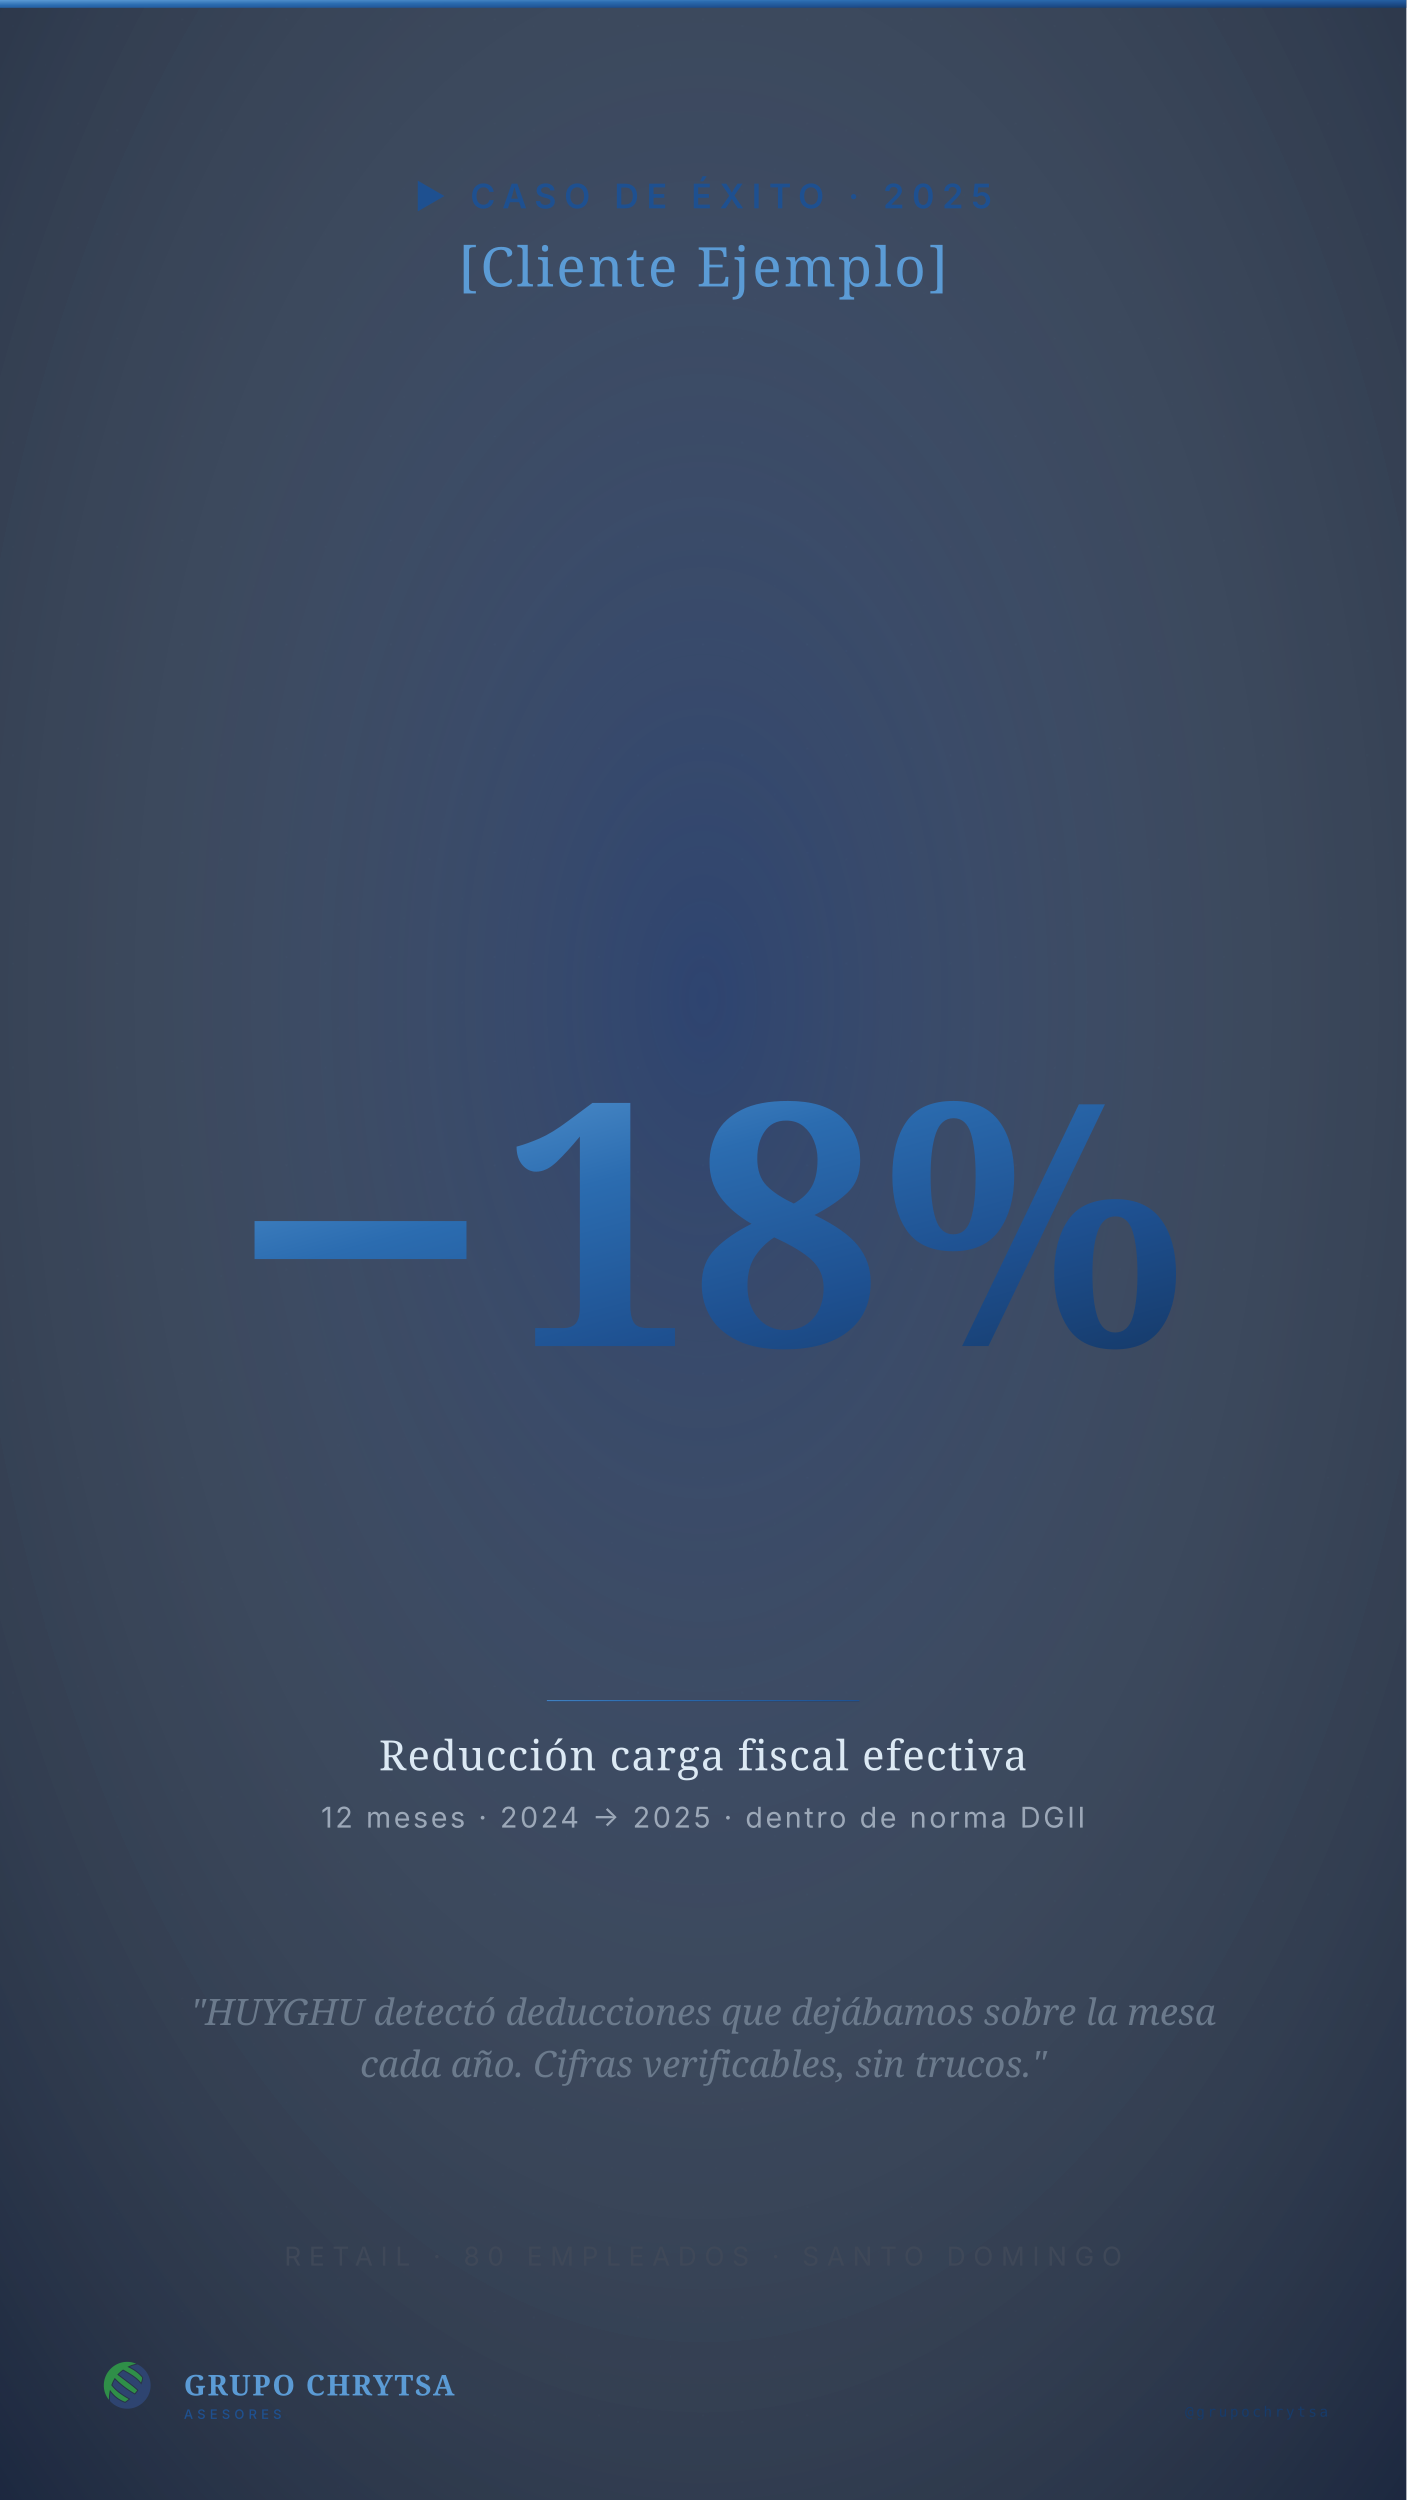
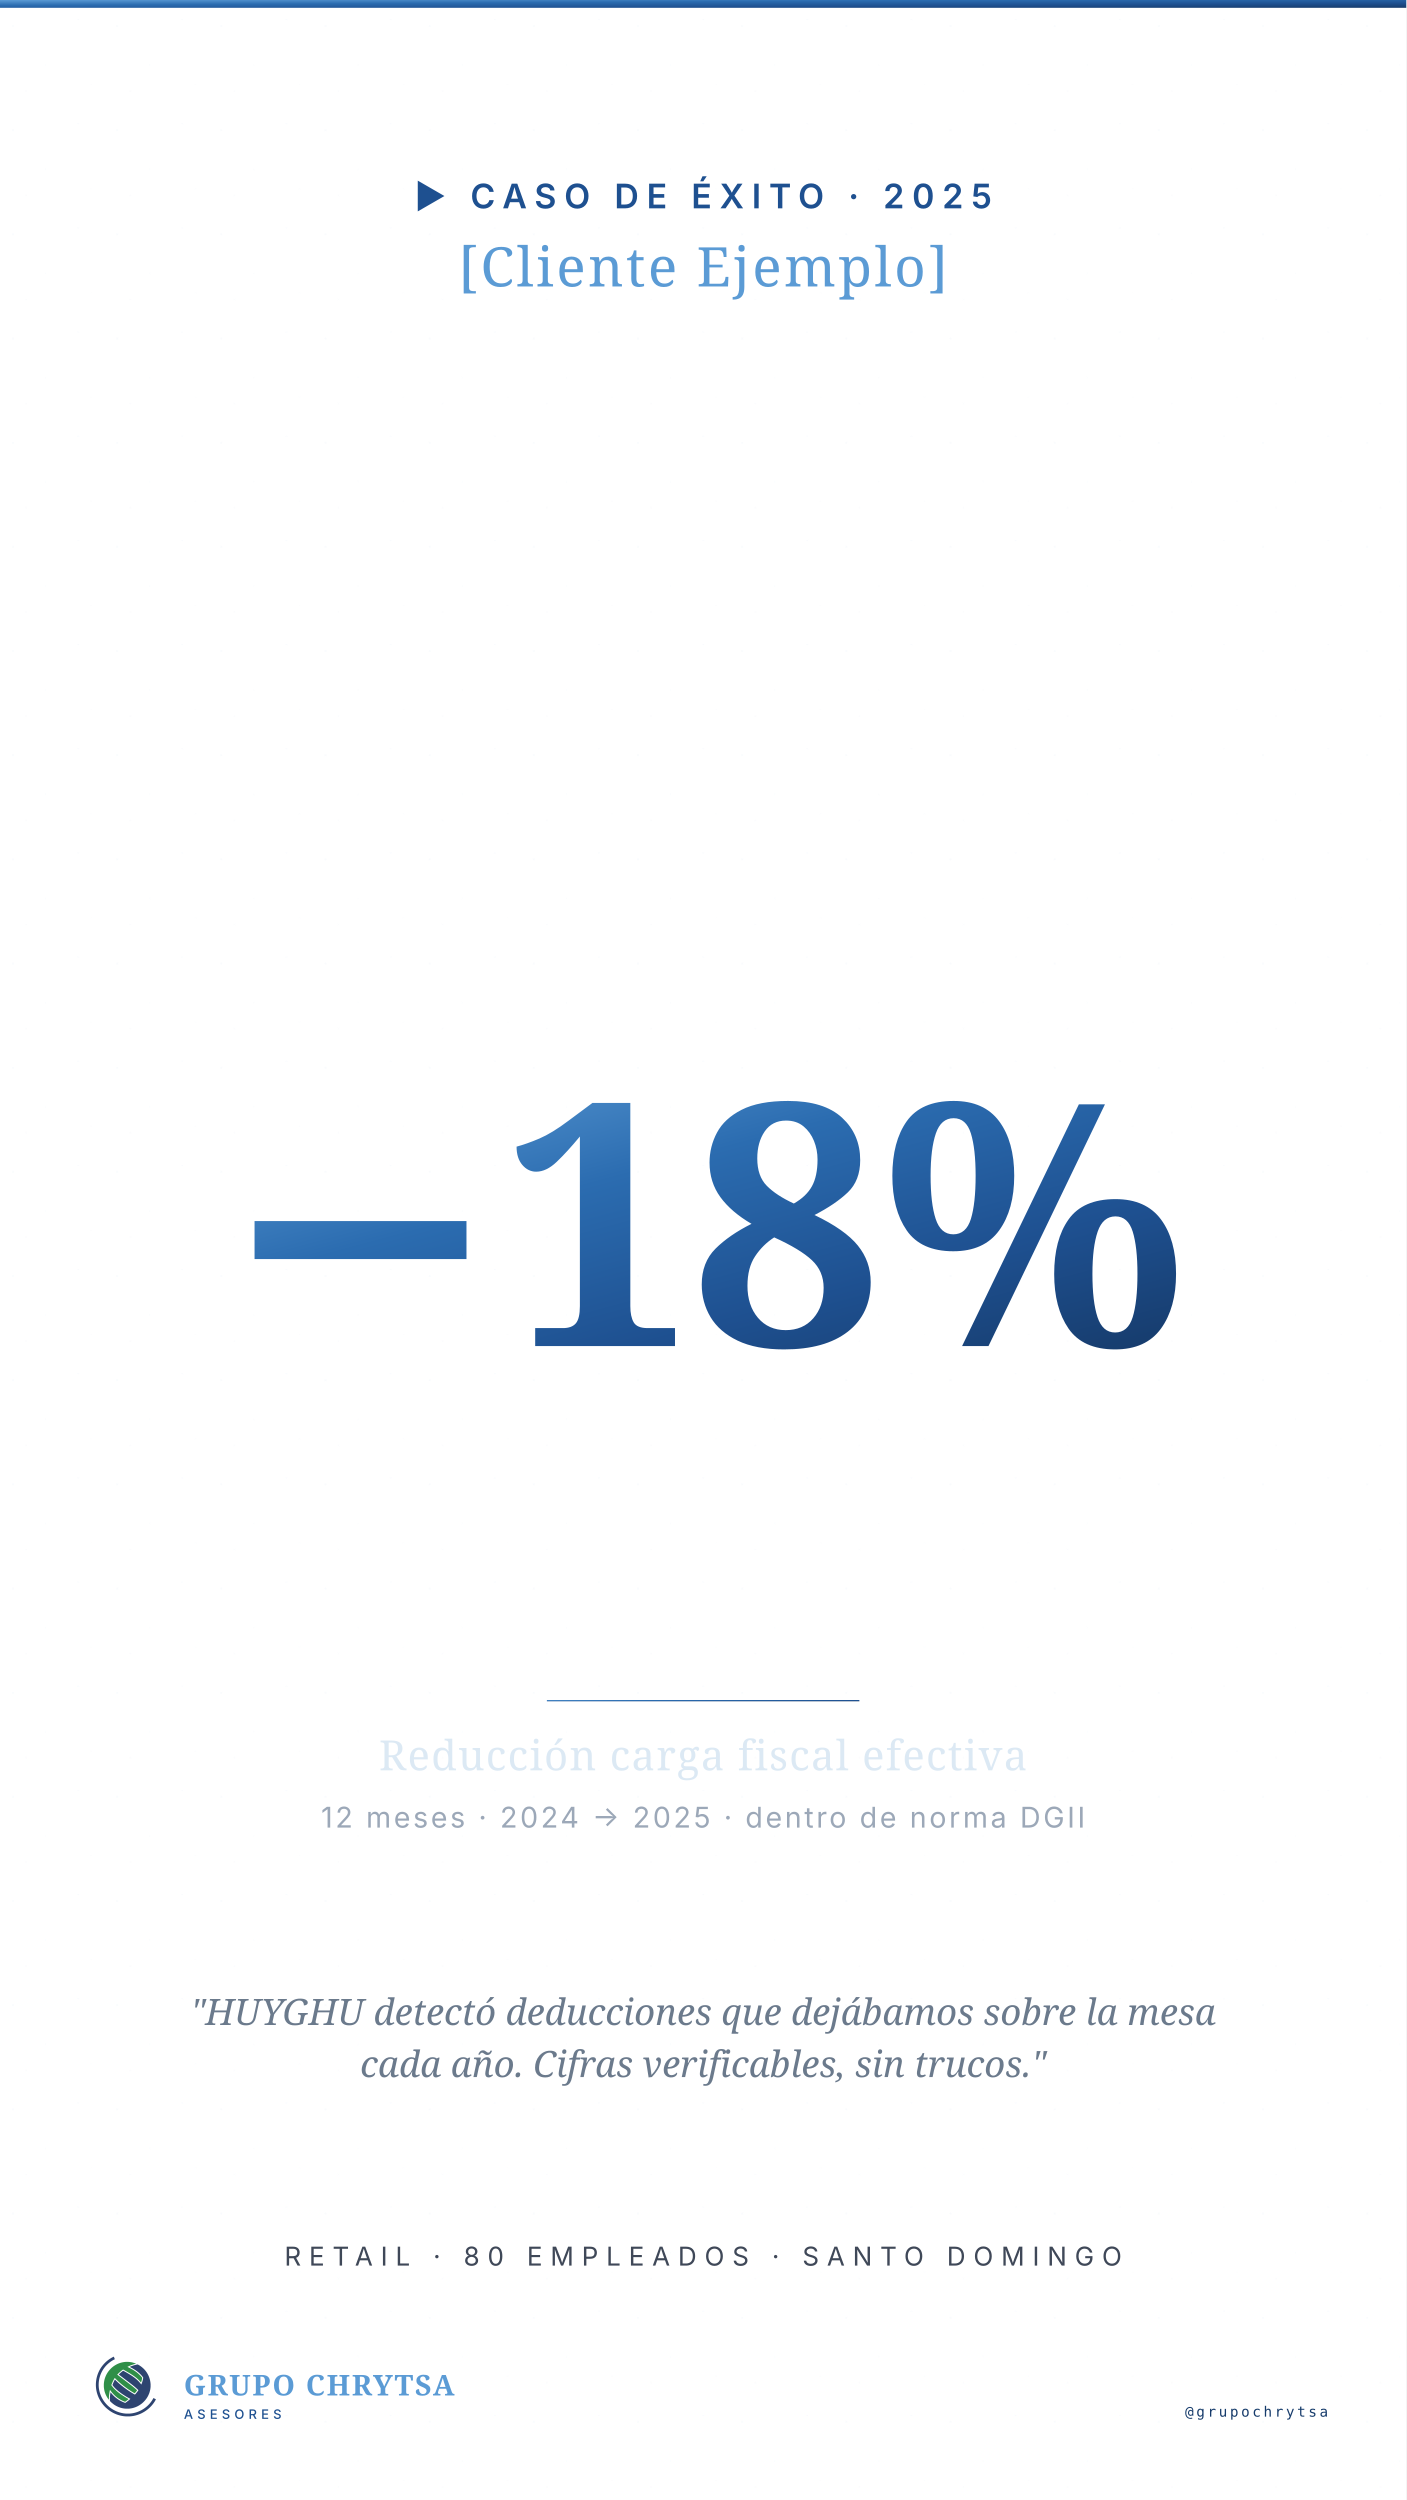
<svg xmlns="http://www.w3.org/2000/svg" viewBox="0 0 1080 1920" width="1080" height="1920" preserveAspectRatio="xMidYMid meet">
  <defs>
    <linearGradient id="g" x1="0" y1="0" x2="1" y2="1">
      <stop offset="0" stop-color="#5B9BD5" />
      <stop offset=".35" stop-color="#2B6CB0" />
      <stop offset=".7" stop-color="#1E5090" />
      <stop offset="1" stop-color="#163B6B" />
    </linearGradient>
    <linearGradient id="g2" x1="0" y1="0" x2="0" y2="1">
      <stop offset="0" stop-color="rgba(212,175,55,.18)" />
      <stop offset="1" stop-color="rgba(212,175,55,0)" />
    </linearGradient>
    <radialGradient id="vignette" cx="0.5" cy="0.4" r="0.8">
      <stop offset="0" stop-color="rgba(212,175,55,0)" />
-       <stop offset="1" stop-color="rgba(0,0,0,.45)" />
+       <stop offset="1" stop-color="rgba(0,0,0,0)" />
    </radialGradient>
    <pattern id="grain" x="0" y="0" width="80" height="80" patternUnits="userSpaceOnUse">
      <circle cx="10" cy="20" r=".7" fill="#5B9BD5" opacity=".06" />
      <circle cx="35" cy="50" r=".5" fill="#5B9BD5" opacity=".05" />
      <circle cx="60" cy="15" r=".6" fill="#5B9BD5" opacity=".06" />
      <circle cx="70" cy="65" r=".4" fill="#5B9BD5" opacity=".04" />
      <circle cx="20" cy="70" r=".5" fill="#5B9BD5" opacity=".05" />
    </pattern>
    <clipPath id="crownClip">
      <circle cx="60" cy="50" r="36" />
    </clipPath>
    <clipPath id="sphereClip">
      <circle cx="50" cy="49" r="38" />
    </clipPath>
    <symbol id="sphere" viewBox="0 0 2376 1760">
      <path d="M0,0 L6,0 L22,8 L49,23 L79,43 L96,55 L109,65 L119,73 L130,82 L144,94 L156,105 L163,112 L171,119 L180,128 L187,136 L201,151 L210,162 L224,179 L237,197 L247,211 L258,228 L270,248 L279,264 L293,291 L305,317 L316,345 L328,381 L337,413 L345,449 L351,486 L355,523 L356,538 L356,598 L354,627 L350,659 L344,693 L336,726 L326,761 L317,787 L306,813 L291,846 L279,869 L263,896 L249,918 L236,936 L224,952 L216,962 L207,973 L198,983 L191,991 L179,1004 L154,1029 L146,1036 L134,1047 L123,1056 L107,1069 L88,1083 L55,1105 L35,1117 L10,1131 L-14,1143 L-47,1157 L-71,1166 L-98,1175 L-136,1185 L-169,1192 L-202,1197 L-231,1200 L-246,1201 L-309,1201 L-346,1198 L-383,1193 L-423,1185 L-464,1174 L-499,1162 L-528,1150 L-552,1139 L-578,1126 L-602,1112 L-622,1100 L-642,1086 L-661,1072 L-677,1059 L-688,1050 L-702,1038 L-719,1022 L-739,1002 L-746,994 L-748,991 L-749,986 L-749,893 L-745,845 L-740,803 L-733,760 L-732,757 L-729,758 L-719,771 L-705,788 L-694,801 L-685,811 L-676,821 L-662,836 L-635,863 L-627,870 L-613,883 L-602,892 L-589,903 L-572,916 L-552,931 L-535,943 L-517,955 L-496,968 L-471,982 L-448,994 L-429,1004 L-403,1016 L-365,1032 L-334,1044 L-330,1042 L-311,1029 L-295,1017 L-277,1004 L-259,990 L-243,977 L-227,964 L-212,951 L-202,942 L-194,935 L-198,932 L-221,920 L-251,904 L-268,894 L-290,882 L-313,868 L-332,856 L-354,842 L-374,829 L-399,813 L-419,799 L-435,788 L-452,776 L-471,762 L-492,746 L-506,735 L-517,726 L-528,717 L-541,706 L-551,697 L-562,688 L-570,680 L-578,673 L-592,659 L-600,652 L-608,644 L-615,636 L-627,624 L-634,616 L-647,601 L-656,590 L-667,576 L-680,558 L-677,548 L-665,517 L-651,485 L-634,449 L-617,417 L-613,411 L-609,413 L-565,457 L-557,464 L-546,475 L-538,482 L-523,496 L-515,503 L-504,513 L-493,522 L-482,532 L-471,541 L-457,553 L-443,564 L-426,578 L-413,588 L-399,599 L-386,609 L-368,623 L-347,639 L-333,649 L-315,662 L-297,675 L-281,686 L-261,700 L-240,714 L-216,730 L-199,741 L-174,757 L-155,769 L-126,786 L-100,801 L-71,818 L-64,812 L-54,801 L-45,790 L-35,779 L-26,768 L-14,753 L1,733 L14,715 L25,699 L19,692 L9,682 L1,675 L-9,665 L-17,658 L-29,647 L-37,640 L-47,631 L-58,622 L-69,612 L-80,603 L-93,592 L-107,581 L-119,571 L-133,560 L-151,546 L-169,532 L-187,518 L-201,507 L-218,494 L-239,478 L-251,469 L-272,453 L-293,437 L-305,428 L-318,418 L-335,405 L-356,389 L-377,373 L-389,364 L-406,351 L-427,335 L-444,322 L-462,308 L-478,296 L-496,282 L-507,273 L-503,267 L-492,256 L-484,249 L-475,240 L-467,233 L-455,222 L-444,213 L-429,200 L-419,192 L-404,180 L-390,170 L-384,172 L-355,188 L-332,201 L-307,215 L-283,229 L-257,244 L-229,261 L-209,273 L-190,285 L-165,301 L-125,328 L-107,341 L-93,351 L-72,367 L-55,380 L-41,392 L-30,401 L-19,411 L-11,418 L1,429 L13,441 L21,448 L33,461 L43,471 L50,479 L63,494 L77,511 L88,525 L102,544 L104,545 L105,540 L117,511 L128,480 L139,443 L146,413 L151,387 L155,359 L154,353 L142,337 L129,321 L121,311 L109,297 L94,281 L58,245 L50,238 L39,228 L31,221 L18,210 L4,199 L-11,187 L-29,174 L-47,161 L-82,138 L-103,125 L-125,112 L-146,100 L-170,87 L-197,73 L-208,67 L-208,64 L-180,52 L-143,38 L-108,26 L-80,18 L-36,7 Z " fill="#2E4470" transform="translate(1612,311)" />
      <path d="M0,0 L65,0 L102,3 L144,9 L172,15 L206,24 L242,36 L267,46 L274,49 L274,51 L245,57 L203,69 L166,81 L131,94 L90,112 L61,125 L42,135 L40,135 L40,137 L49,140 L90,160 L124,177 L146,189 L173,204 L193,216 L213,228 L246,250 L266,264 L285,278 L302,291 L319,305 L334,318 L346,329 L361,343 L399,381 L406,389 L418,403 L428,414 L439,428 L441,431 L440,443 L433,481 L425,513 L411,557 L409,559 L398,547 L389,536 L378,524 L371,516 L330,475 L322,468 L308,455 L297,446 L283,434 L273,426 L255,412 L236,398 L217,384 L194,368 L182,360 L159,345 L137,331 L116,318 L88,301 L66,288 L38,272 L9,255 L-19,239 L-46,224 L-73,209 L-78,208 L-95,220 L-113,234 L-126,244 L-137,253 L-151,265 L-161,274 L-169,281 L-181,292 L-193,303 L-235,345 L-235,347 L-216,361 L-202,372 L-181,388 L-162,402 L-147,414 L-131,426 L-118,436 L-100,450 L-81,464 L-63,478 L-44,492 L-26,506 L-10,518 L3,528 L21,542 L40,556 L53,566 L74,582 L93,596 L111,610 L126,622 L142,634 L155,645 L171,657 L184,668 L198,679 L215,693 L228,704 L239,713 L250,723 L261,732 L274,744 L282,751 L294,762 L303,769 L302,774 L290,791 L280,804 L272,814 L260,828 L252,838 L240,852 L236,853 L212,839 L188,825 L162,809 L143,797 L111,776 L67,747 L49,734 L32,722 L14,709 L0,699 L-19,685 L-36,672 L-52,660 L-66,649 L-81,637 L-95,626 L-111,613 L-121,605 L-134,594 L-147,583 L-161,571 L-172,561 L-183,552 L-190,545 L-198,538 L-205,531 L-213,524 L-229,509 L-246,493 L-282,457 L-289,449 L-297,441 L-302,435 L-306,440 L-318,459 L-331,482 L-346,510 L-363,546 L-380,586 L-395,625 L-397,632 L-386,648 L-376,661 L-367,672 L-358,683 L-346,697 L-339,705 L-328,717 L-319,727 L-291,755 L-283,762 L-267,777 L-257,786 L-247,795 L-236,804 L-226,813 L-212,824 L-196,837 L-177,851 L-157,866 L-141,877 L-124,889 L-85,915 L-67,927 L-48,939 L-24,954 L4,971 L30,986 L57,1001 L72,1009 L70,1013 L56,1025 L42,1036 L27,1048 L9,1061 L-10,1075 L-22,1083 L-32,1080 L-54,1072 L-90,1056 L-123,1040 L-149,1026 L-176,1010 L-195,998 L-214,985 L-232,972 L-250,958 L-261,949 L-274,938 L-288,926 L-301,914 L-342,873 L-349,865 L-360,853 L-367,845 L-378,832 L-389,818 L-400,804 L-411,790 L-422,775 L-433,759 L-435,765 L-444,813 L-451,856 L-457,902 L-460,933 L-462,972 L-463,1026 L-469,1021 L-482,1004 L-495,986 L-507,967 L-516,952 L-526,934 L-540,907 L-551,883 L-565,847 L-576,814 L-585,778 L-592,742 L-597,708 L-600,670 L-600,609 L-598,579 L-594,545 L-587,505 L-579,471 L-568,435 L-555,400 L-543,372 L-529,343 L-517,321 L-501,295 L-493,283 L-482,267 L-470,251 L-459,237 L-448,224 L-439,213 L-431,205 L-424,197 L-396,169 L-388,162 L-378,153 L-367,144 L-350,130 L-331,116 L-301,96 L-276,81 L-258,71 L-241,62 L-205,46 L-180,36 L-146,25 L-112,16 L-78,9 L-46,4 L-16,1 Z " fill="#2F8F48" transform="translate(1298,241)" />
+       <path d="M0,0 L3,2 L10,17 L15,28 L21,46 L27,58 L31,69 L12,79 L-15,93 L-37,106 L-61,121 L-80,134 L-98,147 L-111,157 L-127,170 L-140,181 L-151,190 L-168,206 L-178,215 L-198,235 L-205,243 L-219,258 L-228,269 L-240,283 L-253,300 L-268,320 L-286,347 L-299,368 L-311,389 L-325,415 L-341,448 L-354,479 L-364,506 L-376,542 L-388,587 L-396,625 L-402,665 L-405,691 L-408,739 L-408,791 L-405,835 L-400,875 L-394,909 L-385,948 L-377,978 L-364,1018 L-348,1059 L-333,1092 L-317,1124 L-303,1148 L-286,1177 L-266,1207 L-253,1225 L-237,1246 L-228,1257 L-217,1270 L-205,1284 L-193,1297 L-179,1312 L-165,1326 L-157,1333 L-149,1341 L-141,1348 L-127,1360 L-116,1369 L-102,1380 L-89,1390 L-71,1403 L-47,1419 L-28,1431 L-4,1445 L20,1458 L52,1474 L77,1485 L110,1498 L147,1511 L182,1521 L219,1530 L260,1538 L298,1543 L333,1546 L352,1547 L409,1547 L446,1545 L484,1541 L527,1534 L567,1525 L604,1515 L640,1503 L677,1489 L704,1477 L729,1465 L751,1454 L774,1441 L791,1431 L810,1419 L832,1404 L850,1391 L863,1381 L877,1370 L894,1356 L909,1343 L922,1331 L933,1320 L940,1314 L947,1306 L961,1292 L968,1284 L980,1270 L992,1256 L1003,1242 L1019,1221 L1031,1204 L1047,1180 L1064,1152 L1078,1126 L1079,1124 L1085,1126 L1108,1138 L1144,1156 L1145,1160 L1137,1177 L1124,1200 L1114,1217 L1092,1250 L1080,1267 L1064,1288 L1053,1302 L1042,1315 L1030,1329 L1018,1342 L1006,1355 L976,1385 L968,1392 L954,1405 L943,1414 L933,1423 L923,1431 L909,1442 L888,1458 L869,1471 L853,1482 L831,1496 L816,1505 L795,1517 L763,1534 L736,1547 L703,1561 L675,1572 L639,1584 L606,1594 L566,1604 L530,1611 L488,1617 L449,1621 L417,1623 L348,1623 L303,1620 L259,1615 L218,1608 L181,1600 L150,1592 L111,1580 L85,1571 L51,1557 L21,1544 L-14,1527 L-43,1511 L-71,1494 L-92,1481 L-104,1473 L-122,1460 L-139,1447 L-152,1437 L-168,1424 L-179,1415 L-189,1406 L-197,1399 L-209,1388 L-222,1376 L-246,1352 L-253,1344 L-266,1330 L-275,1319 L-284,1309 L-295,1295 L-308,1279 L-321,1261 L-335,1241 L-348,1221 L-361,1200 L-374,1178 L-388,1152 L-405,1118 L-418,1088 L-432,1053 L-443,1022 L-455,983 L-463,951 L-471,913 L-478,868 L-482,826 L-484,792 L-484,741 L-482,704 L-478,662 L-471,615 L-463,575 L-453,536 L-439,491 L-428,460 L-412,422 L-398,392 L-386,368 L-373,345 L-360,323 L-346,301 L-333,282 L-320,264 L-304,243 L-291,227 L-280,214 L-271,204 L-264,196 L-252,183 L-241,172 L-240,170 L-238,170 L-236,166 L-228,159 L-214,145 L-206,138 L-195,128 L-184,119 L-170,107 L-153,94 L-136,81 L-116,67 L-101,57 L-79,43 L-57,30 L-28,14 Z " fill="#2E4470" transform="translate(966,99)" />
    </symbol>
    <symbol id="crown" viewBox="0 0 2376 1760">
      <path d="M0,0 L6,0 L22,8 L49,23 L79,43 L96,55 L109,65 L119,73 L130,82 L144,94 L156,105 L163,112 L171,119 L180,128 L187,136 L201,151 L210,162 L224,179 L237,197 L247,211 L258,228 L270,248 L279,264 L293,291 L305,317 L316,345 L328,381 L337,413 L345,449 L351,486 L355,523 L356,538 L356,598 L354,627 L350,659 L344,693 L336,726 L326,761 L317,787 L306,813 L291,846 L279,869 L263,896 L249,918 L236,936 L224,952 L216,962 L207,973 L198,983 L191,991 L179,1004 L154,1029 L146,1036 L134,1047 L123,1056 L107,1069 L88,1083 L55,1105 L35,1117 L10,1131 L-14,1143 L-47,1157 L-71,1166 L-98,1175 L-136,1185 L-169,1192 L-202,1197 L-231,1200 L-246,1201 L-309,1201 L-346,1198 L-383,1193 L-423,1185 L-464,1174 L-499,1162 L-528,1150 L-552,1139 L-578,1126 L-602,1112 L-622,1100 L-642,1086 L-661,1072 L-677,1059 L-688,1050 L-702,1038 L-719,1022 L-739,1002 L-746,994 L-748,991 L-749,986 L-749,893 L-745,845 L-740,803 L-733,760 L-732,757 L-729,758 L-719,771 L-705,788 L-694,801 L-685,811 L-676,821 L-662,836 L-635,863 L-627,870 L-613,883 L-602,892 L-589,903 L-572,916 L-552,931 L-535,943 L-517,955 L-496,968 L-471,982 L-448,994 L-429,1004 L-403,1016 L-365,1032 L-334,1044 L-330,1042 L-311,1029 L-295,1017 L-277,1004 L-259,990 L-243,977 L-227,964 L-212,951 L-202,942 L-194,935 L-198,932 L-221,920 L-251,904 L-268,894 L-290,882 L-313,868 L-332,856 L-354,842 L-374,829 L-399,813 L-419,799 L-435,788 L-452,776 L-471,762 L-492,746 L-506,735 L-517,726 L-528,717 L-541,706 L-551,697 L-562,688 L-570,680 L-578,673 L-592,659 L-600,652 L-608,644 L-615,636 L-627,624 L-634,616 L-647,601 L-656,590 L-667,576 L-680,558 L-677,548 L-665,517 L-651,485 L-634,449 L-617,417 L-613,411 L-609,413 L-565,457 L-557,464 L-546,475 L-538,482 L-523,496 L-515,503 L-504,513 L-493,522 L-482,532 L-471,541 L-457,553 L-443,564 L-426,578 L-413,588 L-399,599 L-386,609 L-368,623 L-347,639 L-333,649 L-315,662 L-297,675 L-281,686 L-261,700 L-240,714 L-216,730 L-199,741 L-174,757 L-155,769 L-126,786 L-100,801 L-71,818 L-64,812 L-54,801 L-45,790 L-35,779 L-26,768 L-14,753 L1,733 L14,715 L25,699 L19,692 L9,682 L1,675 L-9,665 L-17,658 L-29,647 L-37,640 L-47,631 L-58,622 L-69,612 L-80,603 L-93,592 L-107,581 L-119,571 L-133,560 L-151,546 L-169,532 L-187,518 L-201,507 L-218,494 L-239,478 L-251,469 L-272,453 L-293,437 L-305,428 L-318,418 L-335,405 L-356,389 L-377,373 L-389,364 L-406,351 L-427,335 L-444,322 L-462,308 L-478,296 L-496,282 L-507,273 L-503,267 L-492,256 L-484,249 L-475,240 L-467,233 L-455,222 L-444,213 L-429,200 L-419,192 L-404,180 L-390,170 L-384,172 L-355,188 L-332,201 L-307,215 L-283,229 L-257,244 L-229,261 L-209,273 L-190,285 L-165,301 L-125,328 L-107,341 L-93,351 L-72,367 L-55,380 L-41,392 L-30,401 L-19,411 L-11,418 L1,429 L13,441 L21,448 L33,461 L43,471 L50,479 L63,494 L77,511 L88,525 L102,544 L104,545 L105,540 L117,511 L128,480 L139,443 L146,413 L151,387 L155,359 L154,353 L142,337 L129,321 L121,311 L109,297 L94,281 L58,245 L50,238 L39,228 L31,221 L18,210 L4,199 L-11,187 L-29,174 L-47,161 L-82,138 L-103,125 L-125,112 L-146,100 L-170,87 L-197,73 L-208,67 L-208,64 L-180,52 L-143,38 L-108,26 L-80,18 L-36,7 Z " fill="#2E4470" transform="translate(1612,311)" />
      <path d="M0,0 L65,0 L102,3 L144,9 L172,15 L206,24 L242,36 L267,46 L274,49 L274,51 L245,57 L203,69 L166,81 L131,94 L90,112 L61,125 L42,135 L40,135 L40,137 L49,140 L90,160 L124,177 L146,189 L173,204 L193,216 L213,228 L246,250 L266,264 L285,278 L302,291 L319,305 L334,318 L346,329 L361,343 L399,381 L406,389 L418,403 L428,414 L439,428 L441,431 L440,443 L433,481 L425,513 L411,557 L409,559 L398,547 L389,536 L378,524 L371,516 L330,475 L322,468 L308,455 L297,446 L283,434 L273,426 L255,412 L236,398 L217,384 L194,368 L182,360 L159,345 L137,331 L116,318 L88,301 L66,288 L38,272 L9,255 L-19,239 L-46,224 L-73,209 L-78,208 L-95,220 L-113,234 L-126,244 L-137,253 L-151,265 L-161,274 L-169,281 L-181,292 L-193,303 L-235,345 L-235,347 L-216,361 L-202,372 L-181,388 L-162,402 L-147,414 L-131,426 L-118,436 L-100,450 L-81,464 L-63,478 L-44,492 L-26,506 L-10,518 L3,528 L21,542 L40,556 L53,566 L74,582 L93,596 L111,610 L126,622 L142,634 L155,645 L171,657 L184,668 L198,679 L215,693 L228,704 L239,713 L250,723 L261,732 L274,744 L282,751 L294,762 L303,769 L302,774 L290,791 L280,804 L272,814 L260,828 L252,838 L240,852 L236,853 L212,839 L188,825 L162,809 L143,797 L111,776 L67,747 L49,734 L32,722 L14,709 L0,699 L-19,685 L-36,672 L-52,660 L-66,649 L-81,637 L-95,626 L-111,613 L-121,605 L-134,594 L-147,583 L-161,571 L-172,561 L-183,552 L-190,545 L-198,538 L-205,531 L-213,524 L-229,509 L-246,493 L-282,457 L-289,449 L-297,441 L-302,435 L-306,440 L-318,459 L-331,482 L-346,510 L-363,546 L-380,586 L-395,625 L-397,632 L-386,648 L-376,661 L-367,672 L-358,683 L-346,697 L-339,705 L-328,717 L-319,727 L-291,755 L-283,762 L-267,777 L-257,786 L-247,795 L-236,804 L-226,813 L-212,824 L-196,837 L-177,851 L-157,866 L-141,877 L-124,889 L-85,915 L-67,927 L-48,939 L-24,954 L4,971 L30,986 L57,1001 L72,1009 L70,1013 L56,1025 L42,1036 L27,1048 L9,1061 L-10,1075 L-22,1083 L-32,1080 L-54,1072 L-90,1056 L-123,1040 L-149,1026 L-176,1010 L-195,998 L-214,985 L-232,972 L-250,958 L-261,949 L-274,938 L-288,926 L-301,914 L-342,873 L-349,865 L-360,853 L-367,845 L-378,832 L-389,818 L-400,804 L-411,790 L-422,775 L-433,759 L-435,765 L-444,813 L-451,856 L-457,902 L-460,933 L-462,972 L-463,1026 L-469,1021 L-482,1004 L-495,986 L-507,967 L-516,952 L-526,934 L-540,907 L-551,883 L-565,847 L-576,814 L-585,778 L-592,742 L-597,708 L-600,670 L-600,609 L-598,579 L-594,545 L-587,505 L-579,471 L-568,435 L-555,400 L-543,372 L-529,343 L-517,321 L-501,295 L-493,283 L-482,267 L-470,251 L-459,237 L-448,224 L-439,213 L-431,205 L-424,197 L-396,169 L-388,162 L-378,153 L-367,144 L-350,130 L-331,116 L-301,96 L-276,81 L-258,71 L-241,62 L-205,46 L-180,36 L-146,25 L-112,16 L-78,9 L-46,4 L-16,1 Z " fill="#2F8F48" transform="translate(1298,241)" />
+       <path d="M0,0 L3,2 L10,17 L15,28 L21,46 L27,58 L31,69 L12,79 L-15,93 L-37,106 L-61,121 L-80,134 L-98,147 L-111,157 L-127,170 L-140,181 L-151,190 L-168,206 L-178,215 L-198,235 L-205,243 L-219,258 L-228,269 L-240,283 L-253,300 L-268,320 L-286,347 L-299,368 L-311,389 L-325,415 L-341,448 L-354,479 L-364,506 L-376,542 L-388,587 L-396,625 L-402,665 L-405,691 L-408,739 L-408,791 L-405,835 L-400,875 L-394,909 L-385,948 L-377,978 L-364,1018 L-348,1059 L-333,1092 L-317,1124 L-303,1148 L-286,1177 L-266,1207 L-253,1225 L-237,1246 L-228,1257 L-217,1270 L-205,1284 L-193,1297 L-179,1312 L-165,1326 L-157,1333 L-149,1341 L-141,1348 L-127,1360 L-116,1369 L-102,1380 L-89,1390 L-71,1403 L-47,1419 L-28,1431 L-4,1445 L20,1458 L52,1474 L77,1485 L110,1498 L147,1511 L182,1521 L219,1530 L260,1538 L298,1543 L333,1546 L352,1547 L409,1547 L446,1545 L484,1541 L527,1534 L567,1525 L604,1515 L640,1503 L677,1489 L704,1477 L729,1465 L751,1454 L774,1441 L791,1431 L810,1419 L832,1404 L850,1391 L863,1381 L877,1370 L894,1356 L909,1343 L922,1331 L933,1320 L940,1314 L947,1306 L961,1292 L968,1284 L980,1270 L992,1256 L1003,1242 L1019,1221 L1031,1204 L1047,1180 L1064,1152 L1078,1126 L1079,1124 L1085,1126 L1108,1138 L1144,1156 L1145,1160 L1137,1177 L1124,1200 L1114,1217 L1092,1250 L1080,1267 L1064,1288 L1053,1302 L1042,1315 L1030,1329 L1018,1342 L1006,1355 L976,1385 L968,1392 L954,1405 L943,1414 L933,1423 L923,1431 L909,1442 L888,1458 L869,1471 L853,1482 L831,1496 L816,1505 L795,1517 L763,1534 L736,1547 L703,1561 L675,1572 L639,1584 L606,1594 L566,1604 L530,1611 L488,1617 L449,1621 L417,1623 L348,1623 L303,1620 L259,1615 L218,1608 L181,1600 L150,1592 L111,1580 L85,1571 L51,1557 L21,1544 L-14,1527 L-43,1511 L-71,1494 L-92,1481 L-104,1473 L-122,1460 L-139,1447 L-152,1437 L-168,1424 L-179,1415 L-189,1406 L-197,1399 L-209,1388 L-222,1376 L-246,1352 L-253,1344 L-266,1330 L-275,1319 L-284,1309 L-295,1295 L-308,1279 L-321,1261 L-335,1241 L-348,1221 L-361,1200 L-374,1178 L-388,1152 L-405,1118 L-418,1088 L-432,1053 L-443,1022 L-455,983 L-463,951 L-471,913 L-478,868 L-482,826 L-484,792 L-484,741 L-482,704 L-478,662 L-471,615 L-463,575 L-453,536 L-439,491 L-428,460 L-412,422 L-398,392 L-386,368 L-373,345 L-360,323 L-346,301 L-333,282 L-320,264 L-304,243 L-291,227 L-280,214 L-271,204 L-264,196 L-252,183 L-241,172 L-240,170 L-238,170 L-236,166 L-228,159 L-214,145 L-206,138 L-195,128 L-184,119 L-170,107 L-153,94 L-136,81 L-116,67 L-101,57 L-79,43 L-57,30 L-28,14 Z " fill="#2E4470" transform="translate(966,99)" />
    </symbol>
  </defs>
-   <rect id="bg" width="1080" height="1920" fill="#2E4470" />
+   <rect id="bg" width="1080" height="1920" fill="#FFFFFF" />
  <rect width="1080" height="1920" fill="url(#grain)" opacity=".7" />
  <rect width="1080" height="1920" fill="url(#vignette)" />
  <rect x="0" y="0" width="1080" height="6" fill="url(#g)" />
  <g id="eyebrow" transform="translate(540,160)">
    <text text-anchor="middle" font-family="Inter,Arial,sans-serif" font-weight="600" font-size="26" fill="#1E5090" letter-spacing="6">▶ CASO DE ÉXITO · 2025</text>
    <text y="60" text-anchor="middle" font-family="Cinzel,Georgia,serif" font-weight="500" font-size="42" fill="#5B9BD5" letter-spacing="2">[Cliente Ejemplo]</text>
  </g>
  <g id="metric" transform="translate(540,960)">
    <text text-anchor="middle" font-family="Cinzel,Georgia,serif" font-weight="700" font-size="260" fill="url(#g)" dominant-baseline="middle">−18%</text>
  </g>
  <g id="subtitle" transform="translate(540,1305.6)">
    <rect x="-120" y="0" width="240" height="1" fill="url(#g)" />
    <text y="54" text-anchor="middle" font-family="Cinzel,Georgia,serif" font-weight="500" font-size="32" fill="#dce9f4" letter-spacing="1">Reducción carga fiscal efectiva</text>
    <text y="98" text-anchor="middle" font-family="Inter,Arial,sans-serif" font-size="22" fill="#9CA8B8" letter-spacing="2">12 meses · 2024 → 2025 · dentro de norma DGII</text>
  </g>
  <g id="testimonio" transform="translate(540,1555.2)">
    <text text-anchor="middle" font-family="Cormorant Garamond,Georgia,serif" font-style="italic" font-size="28" fill="#6B7A8C">"HUYGHU detectó deducciones que dejábamos sobre la mesa</text>
    <text y="40" text-anchor="middle" font-family="Cormorant Garamond,Georgia,serif" font-style="italic" font-size="28" fill="#6B7A8C">cada año. Cifras verificables, sin trucos."</text>
  </g>
  <g id="footer" transform="translate(540,1740)">
    <text text-anchor="middle" font-family="Inter,Arial,sans-serif" font-size="20" fill="#3F4858" letter-spacing="6">RETAIL · 80 EMPLEADOS · SANTO DOMINGO</text>
  </g>
  <g id="logo">
    <use href="#crown" x="60" y="1804" width="67.2" height="56" />
    <text x="141.2" y="1839.7" font-family="Cinzel,Georgia,serif" font-weight="600" font-size="22" fill="#5B9BD5" letter-spacing="1.32">GRUPO CHRYTSA</text>
    <text x="141.2" y="1857.7" font-family="Inter,Arial,sans-serif" font-weight="500" font-size="10" fill="#1E5090" letter-spacing="3.2">ASESORES</text>
    <text x="1020" y="1856" text-anchor="end" font-family="JetBrains Mono,monospace" font-size="11" fill="#163B6B" letter-spacing="1.98">@grupochrytsa</text>
  </g>
</svg>
